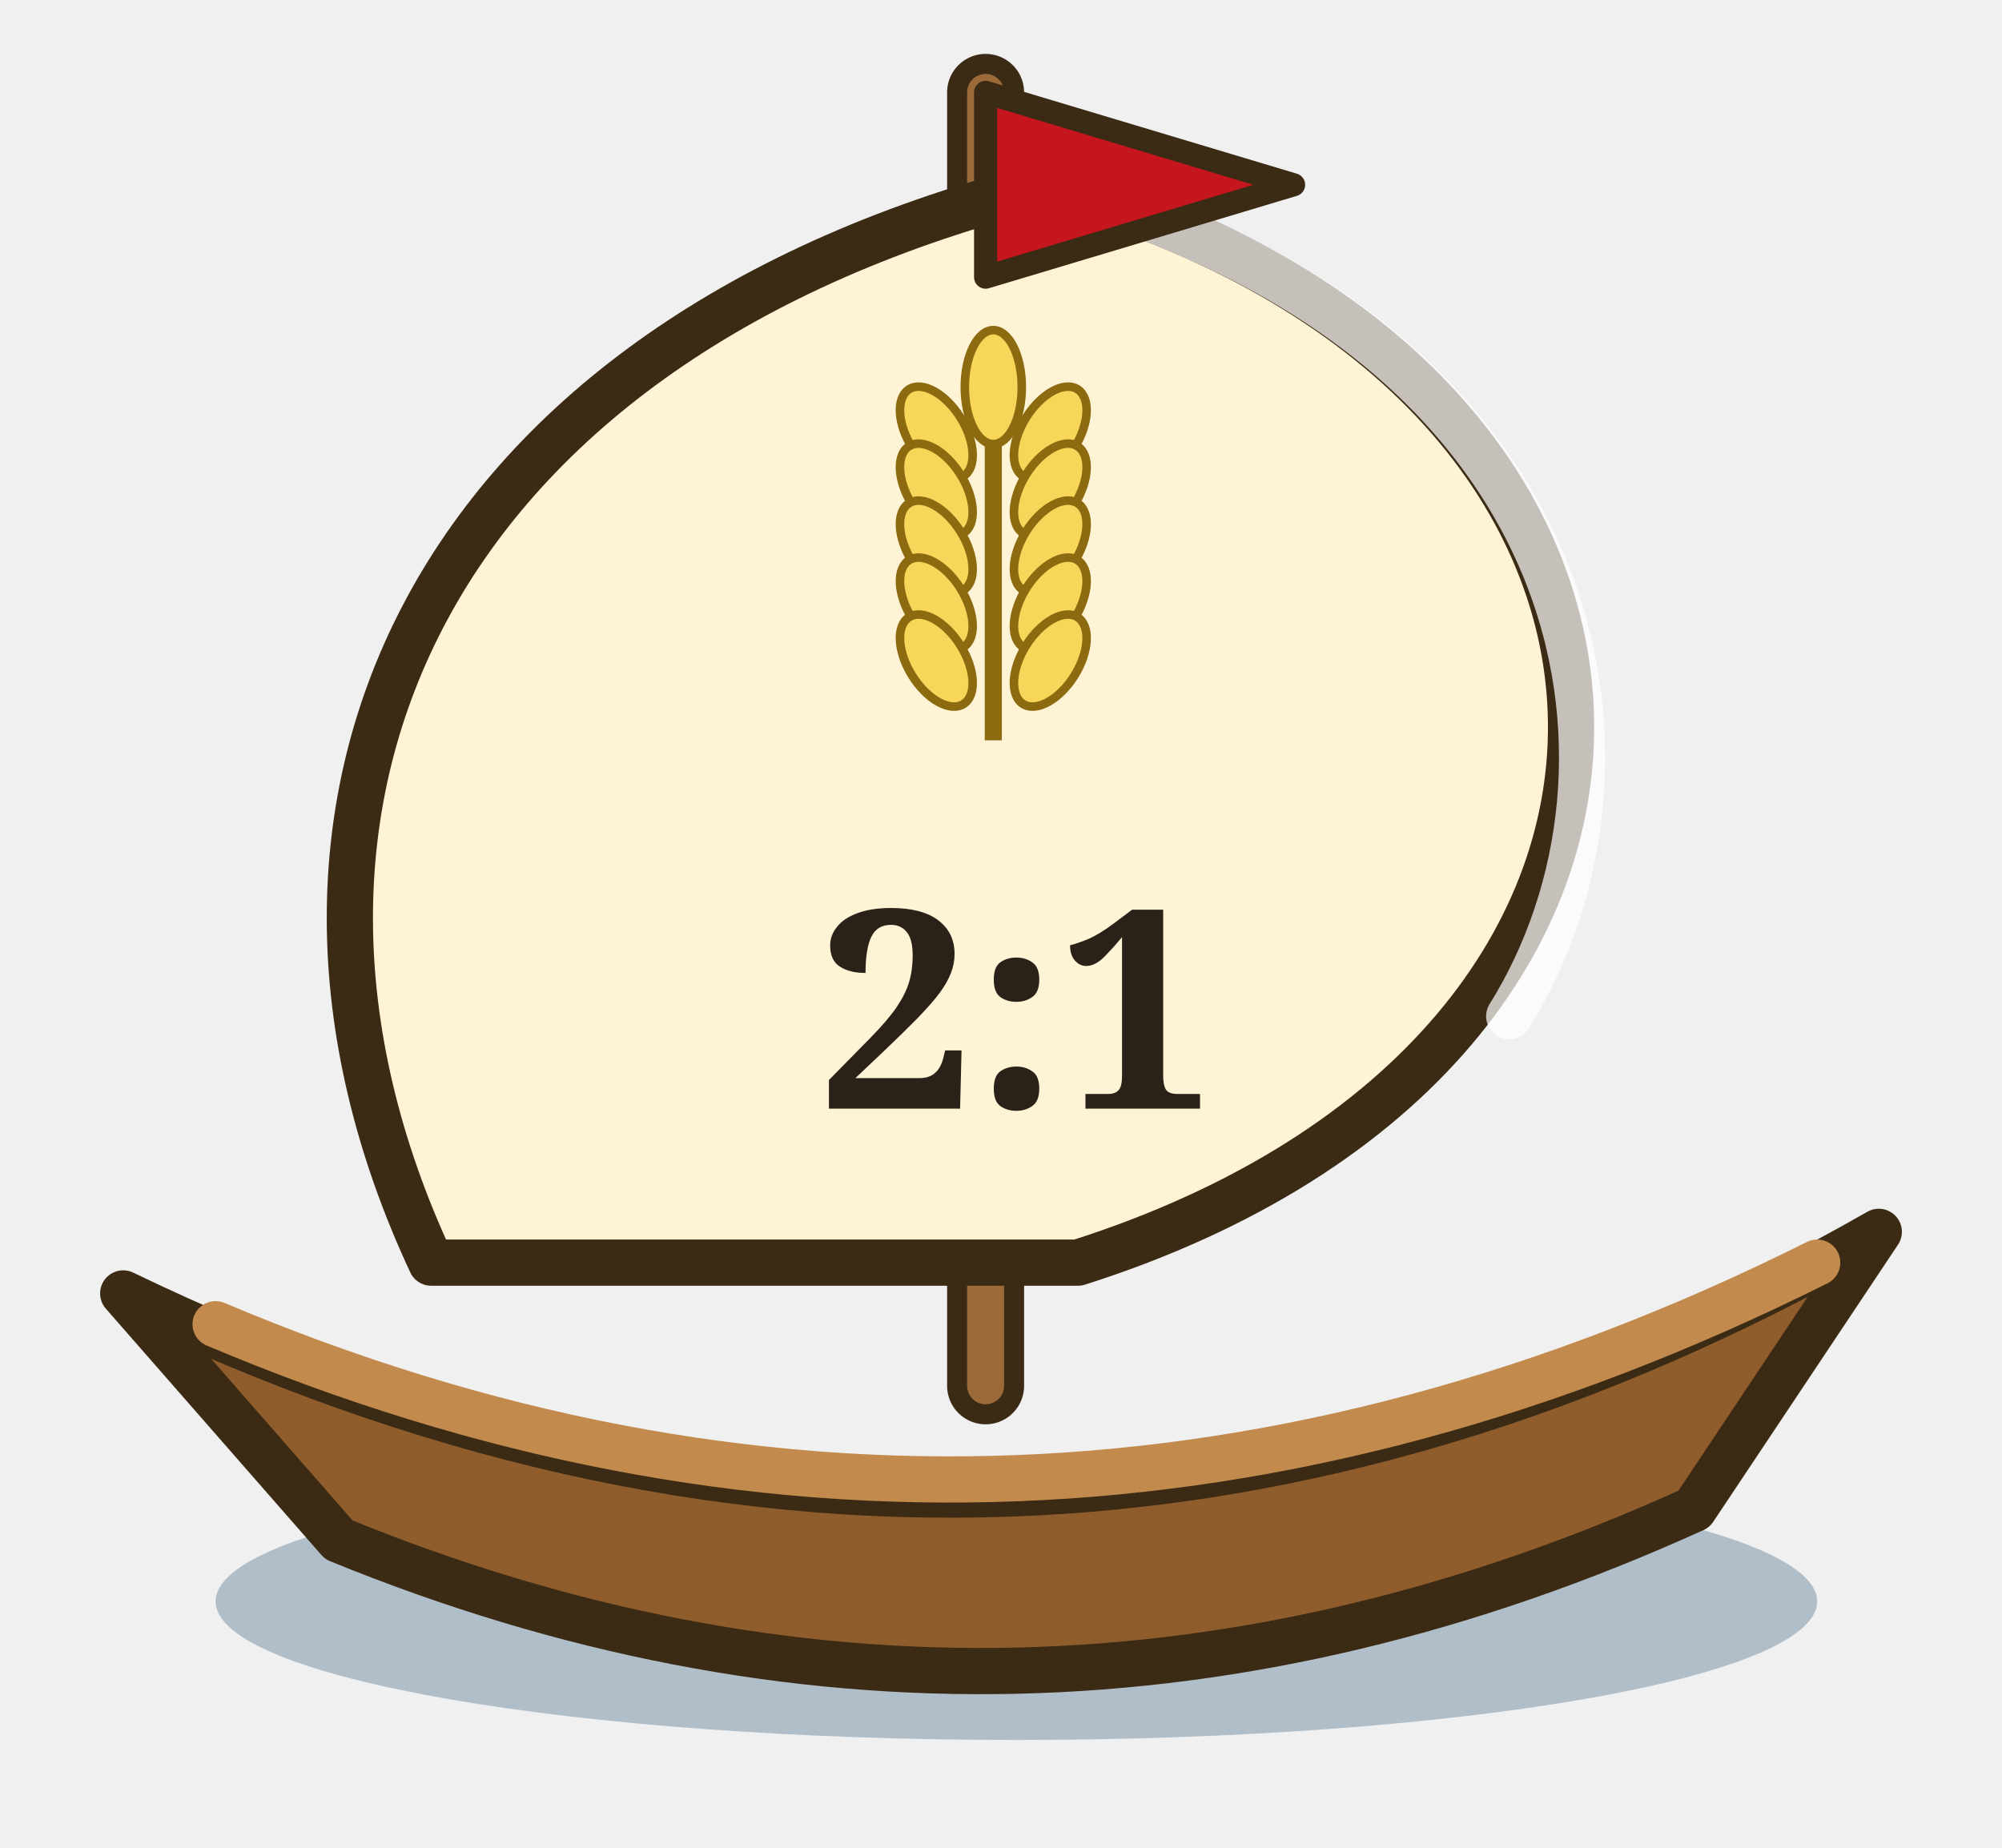
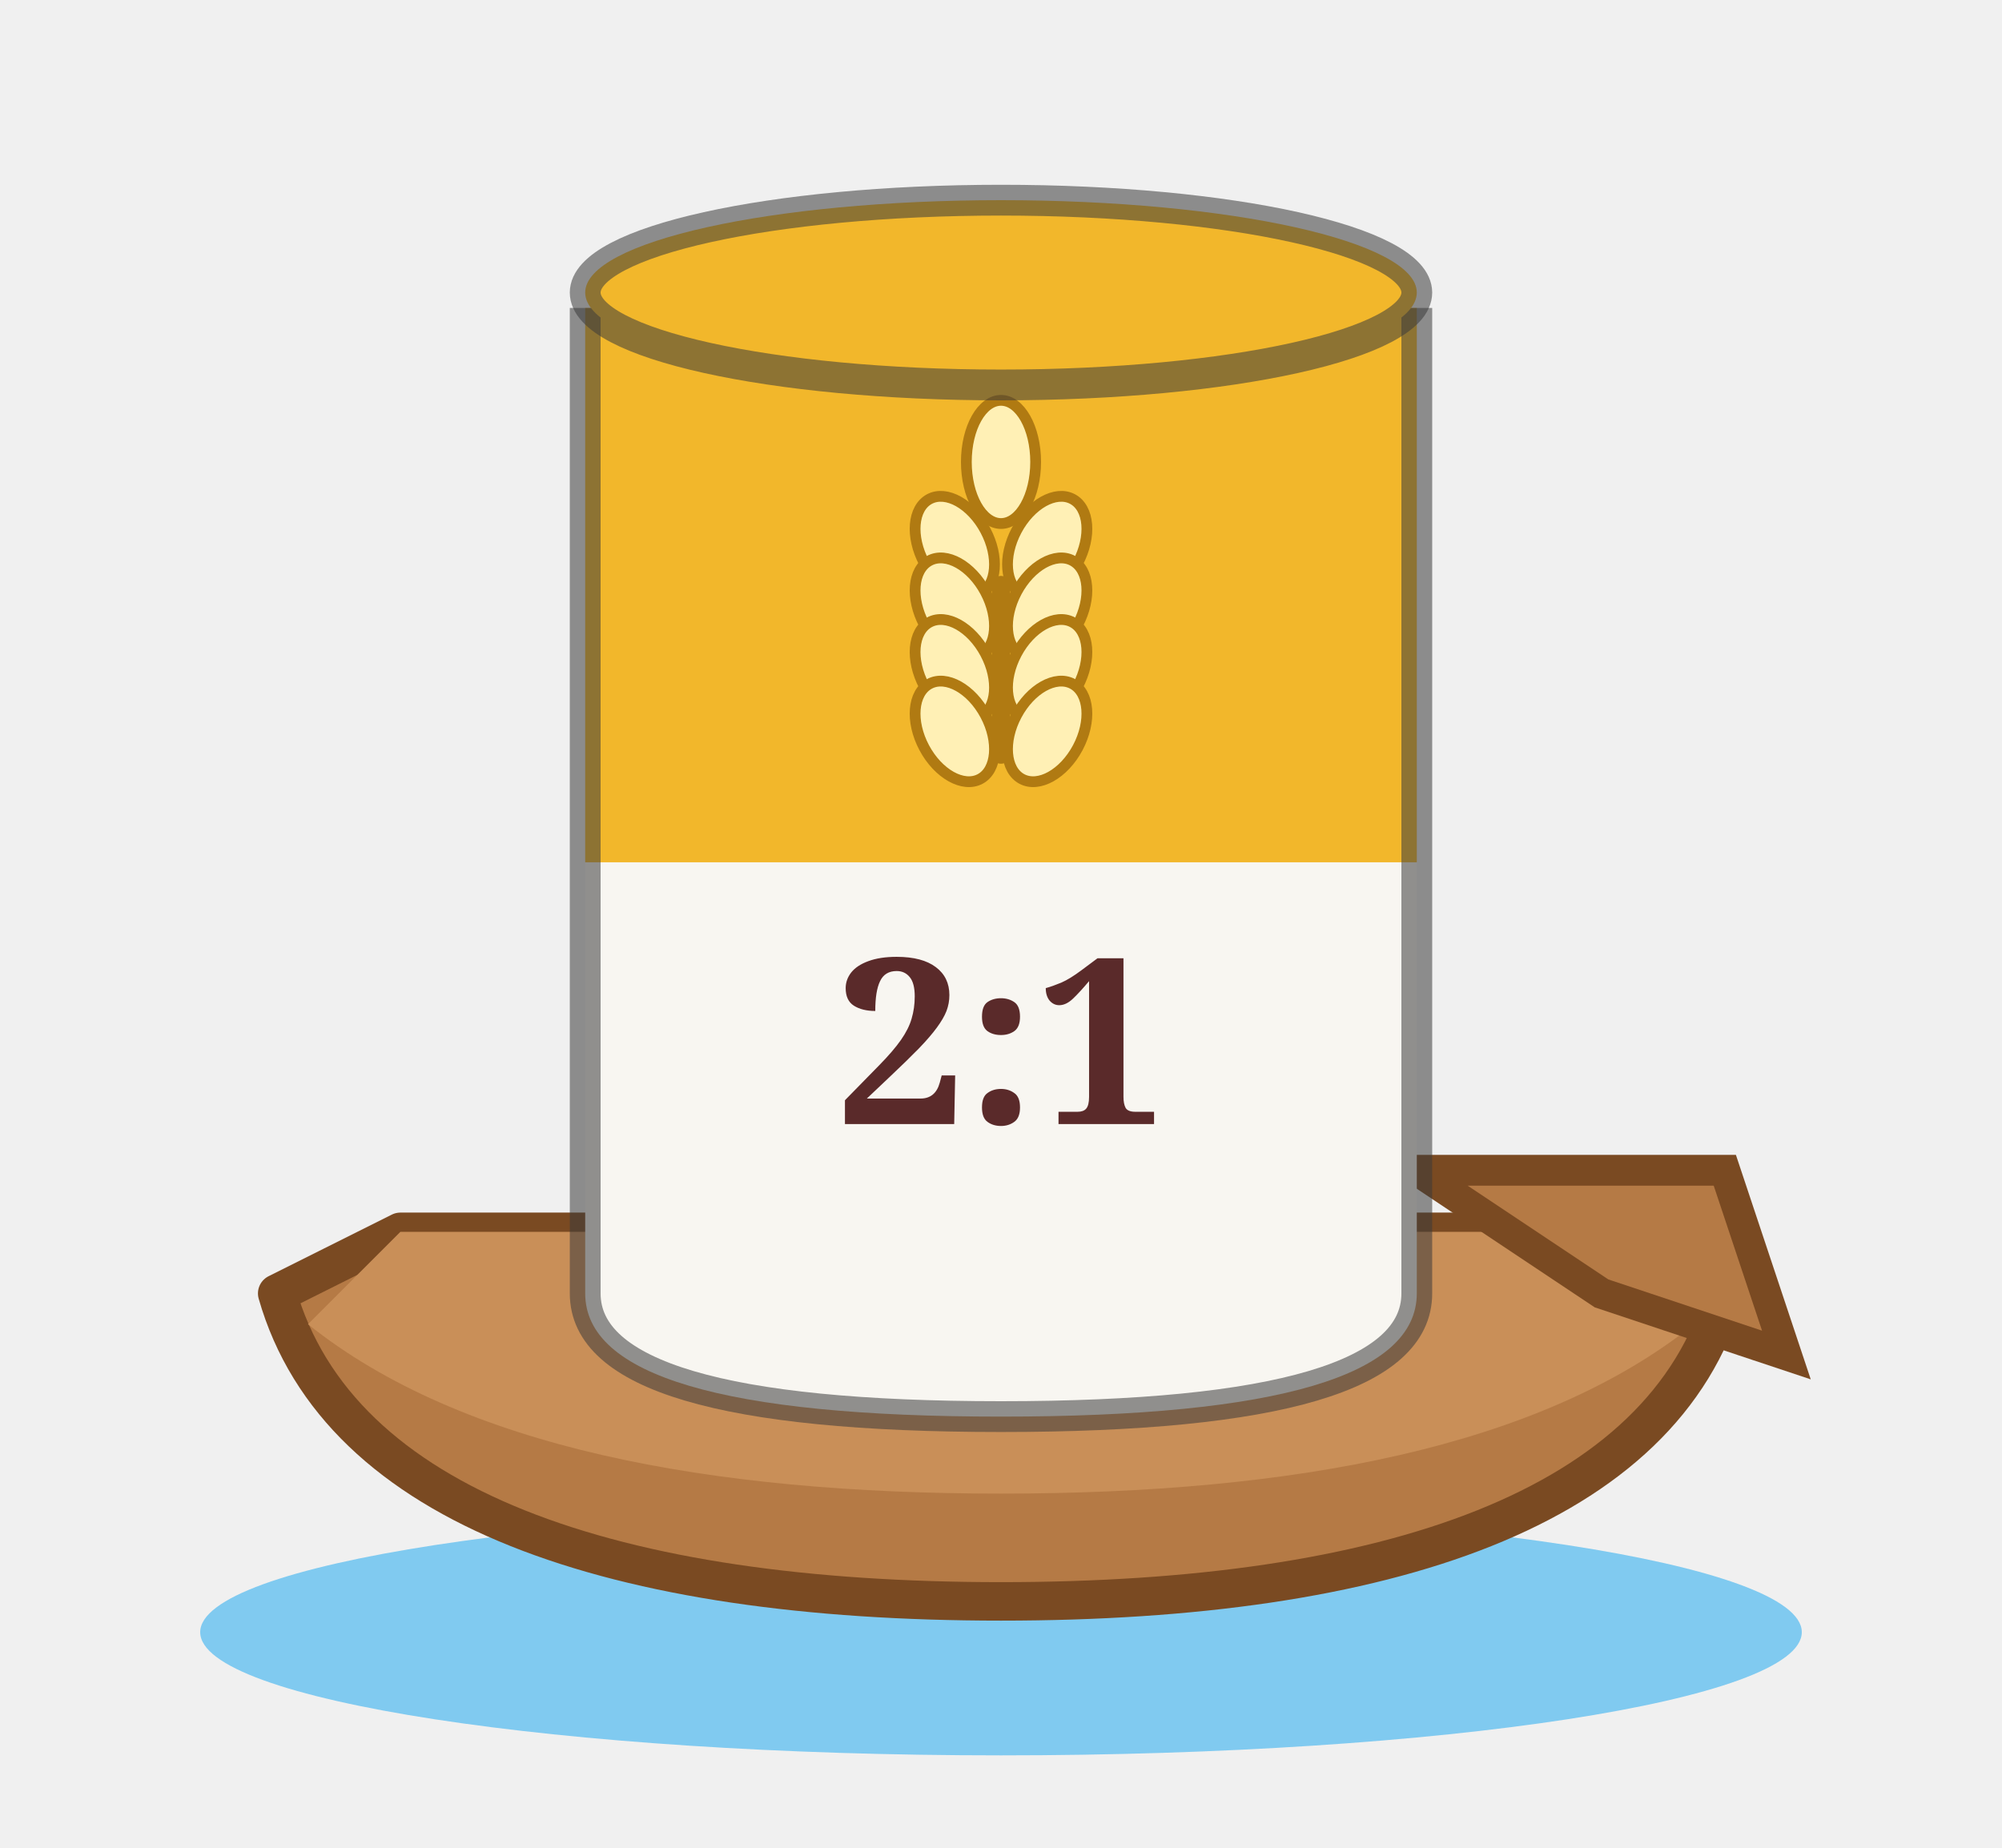
<svg xmlns="http://www.w3.org/2000/svg" viewBox="0 0 130 120" width="130" height="120">
-   <ellipse cx="66" cy="104" rx="52" ry="9" fill="#0b3d66" opacity=".28" />
-   <path d="M8,84 Q66,112 122,80 L110,98 Q66,118 22,100 Z" fill="#8f5d2c" stroke="#3b2a14" stroke-width="3" stroke-linejoin="round" />
-   <path d="M14,86 Q66,108 118,82" fill="none" stroke="#c28a4c" stroke-width="3" stroke-linecap="round" />
-   <line x1="64" y1="6" x2="64" y2="90" stroke="#3b2a14" stroke-width="5" stroke-linecap="round" />
-   <line x1="64" y1="6" x2="64" y2="90" stroke="#9b6a38" stroke-width="2.4" stroke-linecap="round" />
-   <path d="M68,12 C112,24 114,68 70,82 L28,82 C14,52 28,22 68,12 Z" fill="#fff3d6" stroke="#3b2a14" stroke-width="3" stroke-linejoin="round" />
-   <path d="M68,12 C104,22 108,50 98,66" fill="none" stroke="#fff" stroke-width="3" opacity=".7" stroke-linecap="round" />
-   <g transform="translate(46 17) scale(.37)">
-     <line x1="50" y1="84" x2="50" y2="26" stroke="#8c6a10" stroke-width="3" />
-     <ellipse cx="40" cy="30" rx="5" ry="9" fill="#f7d65a" stroke="#8c6a10" stroke-width="1.5" transform="rotate(-32 40 30)" />
-     <ellipse cx="60" cy="30" rx="5" ry="9" fill="#f7d65a" stroke="#8c6a10" stroke-width="1.5" transform="rotate(32 60 30)" />
-     <ellipse cx="40" cy="40" rx="5" ry="9" fill="#f7d65a" stroke="#8c6a10" stroke-width="1.5" transform="rotate(-32 40 40)" />
-     <ellipse cx="60" cy="40" rx="5" ry="9" fill="#f7d65a" stroke="#8c6a10" stroke-width="1.5" transform="rotate(32 60 40)" />
-     <ellipse cx="40" cy="50" rx="5" ry="9" fill="#f7d65a" stroke="#8c6a10" stroke-width="1.5" transform="rotate(-32 40 50)" />
-     <ellipse cx="60" cy="50" rx="5" ry="9" fill="#f7d65a" stroke="#8c6a10" stroke-width="1.5" transform="rotate(32 60 50)" />
-     <ellipse cx="40" cy="60" rx="5" ry="9" fill="#f7d65a" stroke="#8c6a10" stroke-width="1.5" transform="rotate(-32 40 60)" />
-     <ellipse cx="60" cy="60" rx="5" ry="9" fill="#f7d65a" stroke="#8c6a10" stroke-width="1.5" transform="rotate(32 60 60)" />
-     <ellipse cx="40" cy="70" rx="5" ry="9" fill="#f7d65a" stroke="#8c6a10" stroke-width="1.5" transform="rotate(-32 40 70)" />
-     <ellipse cx="60" cy="70" rx="5" ry="9" fill="#f7d65a" stroke="#8c6a10" stroke-width="1.5" transform="rotate(32 60 70)" />
-     <ellipse cx="50" cy="22" rx="5" ry="10" fill="#f7d65a" stroke="#8c6a10" stroke-width="1.5" />
+   <ellipse cx="65" cy="106" rx="52" ry="8" fill="#6cc3f0" opacity=".85" />
+   <path d="M18,84 C22,98 40,104 65,104 C90,104 108,98 112,84 L104,80 L26,80Z" fill="#b57a45" stroke="#7a4a22" stroke-width="2.5" stroke-linejoin="round" />
+   <path d="M26,80 L104,80 L110,86 C100,94 84,97 65,97 C46,97 30,94 20,86Z" fill="#c98f58" />
+   <path d="M92,76 L112,76 L116,88 L104,84Z" fill="#b57a45" stroke="#7a4a22" stroke-width="2" />
+   <clipPath id="barrel">
+     <path d="M38,20 V84 Q38,92 65,92 Q92,92 92,84 V20Z" />
+   </clipPath>
+   <g clip-path="url(#barrel)">
+     <rect x="38" y="10" width="54" height="90" fill="#f8f6f1" />
+     <rect x="38" y="16" width="54" height="40" fill="#f2b72b" />
+     <g transform="translate(65 40) scale(.5)" stroke="#b07a12" stroke-width="1.4" stroke-linecap="round">
+       <path d="M0,18 V-4" stroke-width="2.4" fill="none" />
+       <ellipse cx="-6" cy="-9" rx="4.5" ry="7" transform="rotate(-28 -6 -9)" fill="#fff0b5" />
+       <ellipse cx="6" cy="-9" rx="4.5" ry="7" transform="rotate(28 6 -9)" fill="#fff0b5" />
+       <ellipse cx="-6" cy="-1" rx="4.5" ry="7" transform="rotate(-28 -6 -1)" fill="#fff0b5" />
+       <ellipse cx="6" cy="-1" rx="4.5" ry="7" transform="rotate(28 6 -1)" fill="#fff0b5" />
+       <ellipse cx="-6" cy="7" rx="4.5" ry="7" transform="rotate(-28 -6 7)" fill="#fff0b5" />
+       <ellipse cx="6" cy="7" rx="4.5" ry="7" transform="rotate(28 6 7)" fill="#fff0b5" />
+       <ellipse cx="-6" cy="15" rx="4.5" ry="7" transform="rotate(-28 -6 15)" fill="#fff0b5" />
+       <ellipse cx="6" cy="15" rx="4.5" ry="7" transform="rotate(28 6 15)" fill="#fff0b5" />
+       <ellipse cx="0" cy="-20" rx="4.5" ry="8" fill="#fff0b5" />
+     </g>
  </g>
-   <text x="66" y="72" text-anchor="middle" font-family="Georgia,serif" font-weight="800" font-size="18" fill="#2a2118">2:1</text>
-   <path d="M64,6 L84,12 L64,18 Z" fill="#c4161c" stroke="#3b2a14" stroke-width="1.5" stroke-linejoin="round" />
+   <path d="M38,20 V84 Q38,92 65,92 Q92,92 92,84 V20" fill="none" stroke="#3a3a3a" stroke-opacity=".55" stroke-width="2" />
+   <ellipse cx="65" cy="19" rx="27" ry="6" fill="#f2b72b" stroke="#3a3a3a" stroke-opacity=".55" stroke-width="2" />
+   <text x="65" y="73" text-anchor="middle" font-family="Georgia,serif" font-weight="800" font-size="15" fill="#5a2a2a">2:1</text>
</svg>
